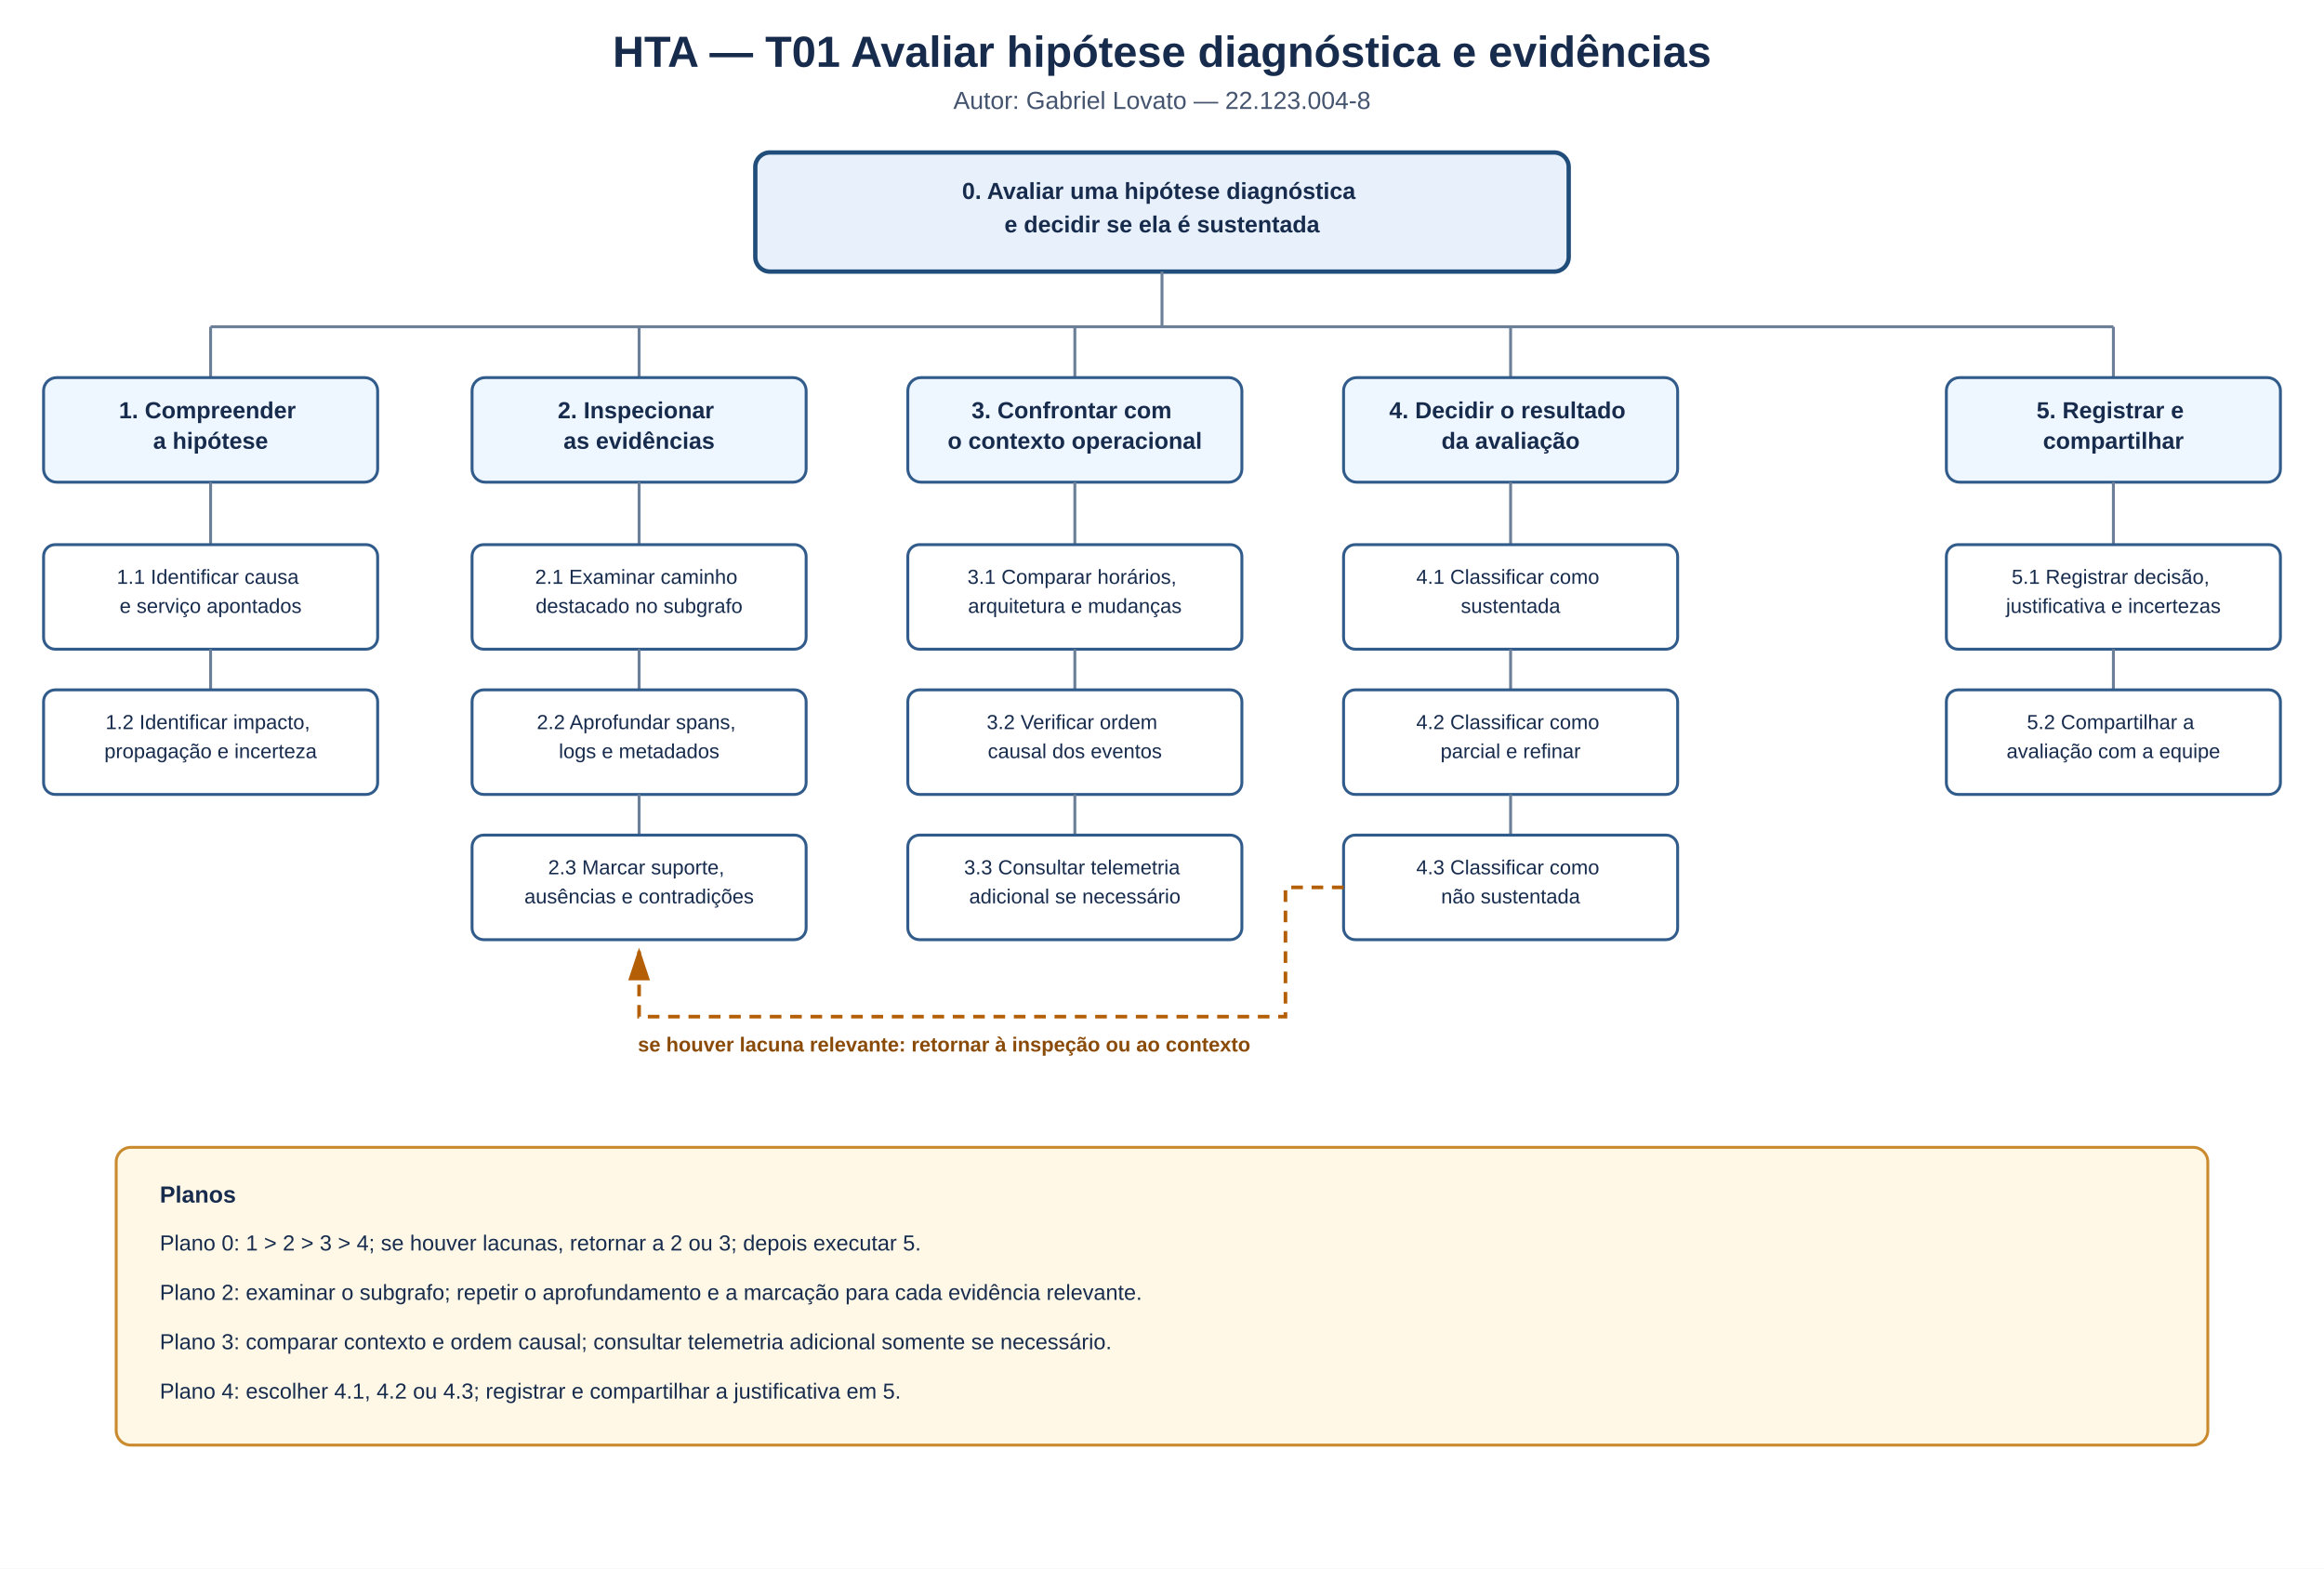
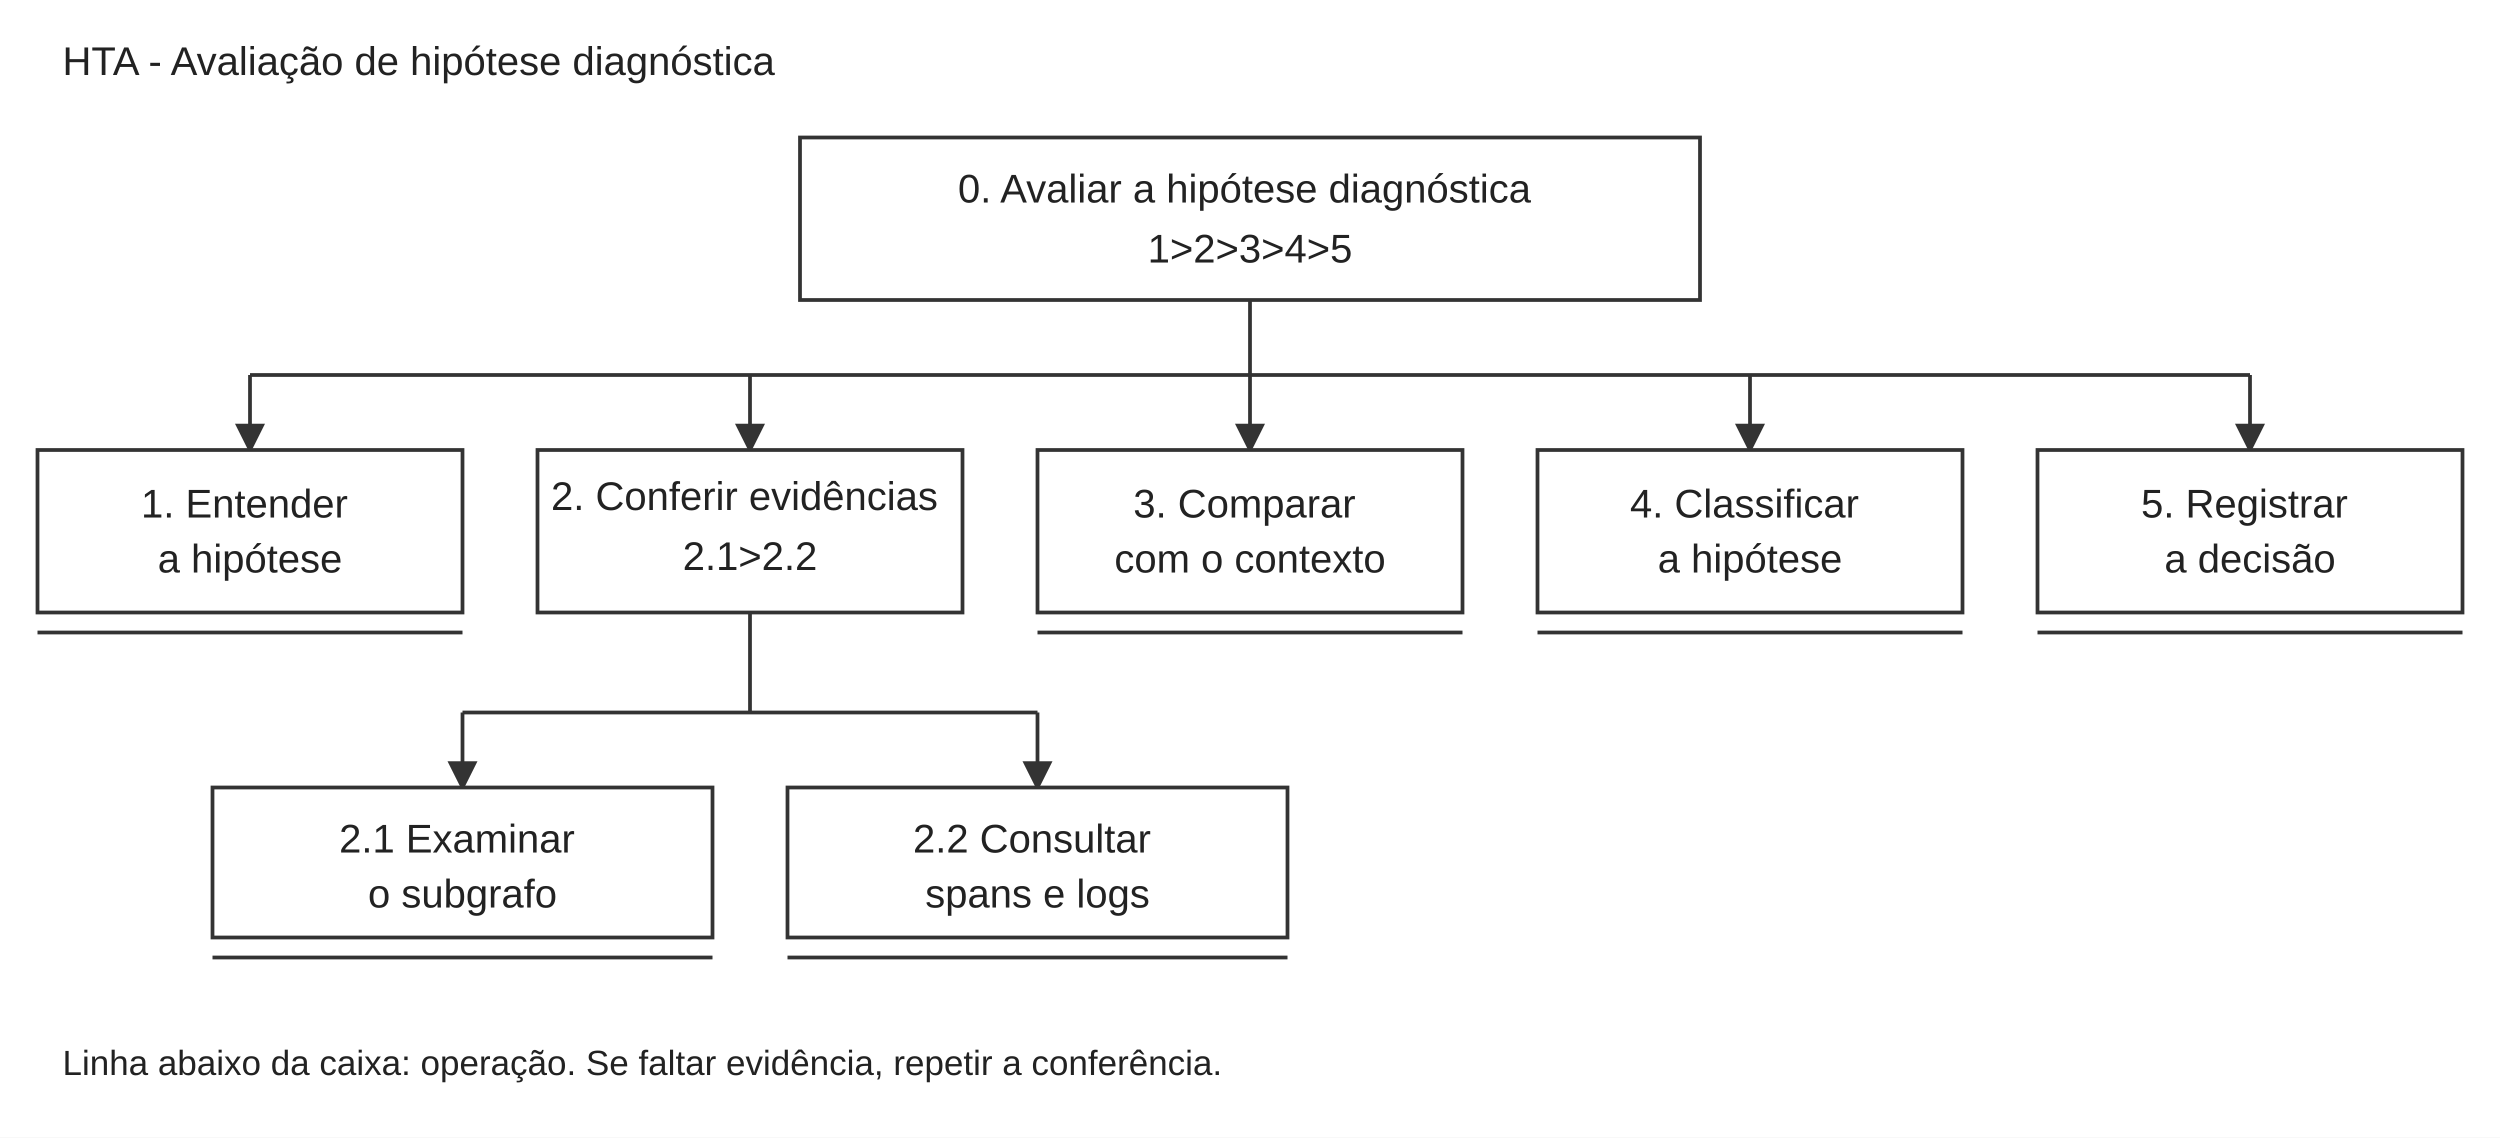
- <svg xmlns="http://www.w3.org/2000/svg" width="1600" height="1080" viewBox="0 0 1600 1080" role="img" aria-labelledby="title desc">
+ <svg xmlns="http://www.w3.org/2000/svg" width="1000" height="455" viewBox="0 0 1000 455" role="img" aria-labelledby="title">
  <defs>
-     <style>
-       .title{font:700 30px Arial,sans-serif;fill:#172b4d}.subtitle{font:400 17px Arial,sans-serif;fill:#44546f}
-       .node{fill:#fff;stroke:#315b8a;stroke-width:2}.root{fill:#e8f1fb;stroke:#204d7a;stroke-width:3}.major{fill:#eef6ff}
-       .label{font:600 16px Arial,sans-serif;fill:#172b4d}.small{font:400 14px Arial,sans-serif;fill:#172b4d}.plan{font:400 15px Arial,sans-serif;fill:#172b4d}
-       .edge{fill:none;stroke:#6b7f99;stroke-width:2}.return{fill:none;stroke:#b45f06;stroke-width:2.5;stroke-dasharray:8 6}
-       .note{fill:#fff8e7;stroke:#c98b2e;stroke-width:2}.tag{font:700 14px Arial,sans-serif;fill:#8a4b08}
-     </style>
-     <marker id="arrow" markerWidth="10" markerHeight="10" refX="8" refY="3" orient="auto">
-       <path d="M0,0 L0,6 L9,3 z" fill="#b45f06" />
+     <style>text{font:16px Arial,sans-serif;fill:#222}rect{fill:white;stroke:#333;stroke-width:1.5}.line{fill:none;stroke:#333;stroke-width:1.5}</style>
+     <marker id="arrow" markerWidth="8" markerHeight="8" refX="7" refY="4" orient="auto">
+       <path d="M0 0 L8 4 L0 8 Z" fill="#333" />
    </marker>
  </defs>
-   <rect width="1600" height="1080" fill="#ffffff" />
-   <text class="title" x="800" y="46" text-anchor="middle">HTA — T01 Avaliar hipótese diagnóstica e evidências</text>
-   <text class="subtitle" x="800" y="75" text-anchor="middle">Autor: Gabriel Lovato — 22.123.004-8</text>
-   <rect class="node root" x="520" y="105" width="560" height="82" rx="10" />
-   <text class="label" x="800" y="137" text-anchor="middle">
-     <tspan x="800">0. Avaliar uma hipótese diagnóstica</tspan>
-     <tspan x="800" dy="23">e decidir se ela é sustentada</tspan>
+   <rect width="1000" height="455" style="stroke:none" />
+   <text x="25" y="30">HTA - Avaliação de hipótese diagnóstica</text>
+   <rect x="320" y="55" width="360" height="65" />
+   <text x="500" y="81" text-anchor="middle">
+     <tspan x="500">0. Avaliar a hipótese diagnóstica</tspan>
+     <tspan x="500" dy="24">1&gt;2&gt;3&gt;4&gt;5</tspan>
  </text>
-   <path class="edge" d="M800 187 V225 M145 225 H1455 M145 225 V260 M440 225 V260 M740 225 V260 M1040 225 V260 M1455 225 V260" />
-   <rect class="node major" x="30" y="260" width="230" height="72" rx="9" />
-   <text class="label" x="145" y="288" text-anchor="middle">
-     <tspan x="145">1. Compreender</tspan>
-     <tspan x="145" dy="21">a hipótese</tspan>
+   <path class="line" d="M500 120 V150 M100 150 H900" />
+   <g marker-end="url(#arrow)" class="line">
+     <path d="M100 150 V180" />
+     <path d="M300 150 V180" />
+     <path d="M500 150 V180" />
+     <path d="M700 150 V180" />
+     <path d="M900 150 V180" />
+   </g>
+   <rect x="15" y="180" width="170" height="65" />
+   <text x="100" y="207" text-anchor="middle">
+     <tspan x="100">1. Entender</tspan>
+     <tspan x="100" dy="22">a hipótese</tspan>
  </text>
-   <rect class="node major" x="325" y="260" width="230" height="72" rx="9" />
-   <text class="label" x="440" y="288" text-anchor="middle">
-     <tspan x="440">2. Inspecionar</tspan>
-     <tspan x="440" dy="21">as evidências</tspan>
+   <path class="line" d="M15 253 H185" />
+   <rect x="215" y="180" width="170" height="65" />
+   <text x="300" y="204" text-anchor="middle">
+     <tspan x="300">2. Conferir evidências</tspan>
+     <tspan x="300" dy="24">2.1&gt;2.2</tspan>
  </text>
-   <rect class="node major" x="625" y="260" width="230" height="72" rx="9" />
-   <text class="label" x="740" y="288" text-anchor="middle">
-     <tspan x="740">3. Confrontar com</tspan>
-     <tspan x="740" dy="21">o contexto operacional</tspan>
+   <rect x="415" y="180" width="170" height="65" />
+   <text x="500" y="207" text-anchor="middle">
+     <tspan x="500">3. Comparar</tspan>
+     <tspan x="500" dy="22">com o contexto</tspan>
  </text>
-   <rect class="node major" x="925" y="260" width="230" height="72" rx="9" />
-   <text class="label" x="1040" y="288" text-anchor="middle">
-     <tspan x="1040">4. Decidir o resultado</tspan>
-     <tspan x="1040" dy="21">da avaliação</tspan>
+   <path class="line" d="M415 253 H585" />
+   <rect x="615" y="180" width="170" height="65" />
+   <text x="700" y="207" text-anchor="middle">
+     <tspan x="700">4. Classificar</tspan>
+     <tspan x="700" dy="22">a hipótese</tspan>
  </text>
-   <rect class="node major" x="1340" y="260" width="230" height="72" rx="9" />
-   <text class="label" x="1455" y="288" text-anchor="middle">
-     <tspan x="1455">5. Registrar e</tspan>
-     <tspan x="1455" dy="21">compartilhar</tspan>
+   <path class="line" d="M615 253 H785" />
+   <rect x="815" y="180" width="170" height="65" />
+   <text x="900" y="207" text-anchor="middle">
+     <tspan x="900">5. Registrar</tspan>
+     <tspan x="900" dy="22">a decisão</tspan>
  </text>
-   <path class="edge" d="M145 332 V375 M440 332 V375 M740 332 V375 M1040 332 V375 M1455 332 V375" />
-   <rect class="node" x="30" y="375" width="230" height="72" rx="8" />
-   <text class="small" x="145" y="402" text-anchor="middle">
-     <tspan x="145">1.1 Identificar causa</tspan>
-     <tspan x="145" dy="20">e serviço apontados</tspan>
+   <path class="line" d="M815 253 H985" />
+   <path class="line" d="M300 245 V285 M185 285 H415" />
+   <g marker-end="url(#arrow)" class="line">
+     <path d="M185 285 V315" />
+     <path d="M415 285 V315" />
+   </g>
+   <rect x="85" y="315" width="200" height="60" />
+   <text x="185" y="341" text-anchor="middle">
+     <tspan x="185">2.1 Examinar</tspan>
+     <tspan x="185" dy="22">o subgrafo</tspan>
  </text>
-   <path class="edge" d="M145 447 V475" />
-   <rect class="node" x="30" y="475" width="230" height="72" rx="8" />
-   <text class="small" x="145" y="502" text-anchor="middle">
-     <tspan x="145">1.2 Identificar impacto,</tspan>
-     <tspan x="145" dy="20">propagação e incerteza</tspan>
+   <path class="line" d="M85 383 H285" />
+   <rect x="315" y="315" width="200" height="60" />
+   <text x="415" y="341" text-anchor="middle">
+     <tspan x="415">2.2 Consultar</tspan>
+     <tspan x="415" dy="22">spans e logs</tspan>
  </text>
-   <rect class="node" x="325" y="375" width="230" height="72" rx="8" />
-   <text class="small" x="440" y="402" text-anchor="middle">
-     <tspan x="440">2.1 Examinar caminho</tspan>
-     <tspan x="440" dy="20">destacado no subgrafo</tspan>
-   </text>
-   <path class="edge" d="M440 447 V475" />
-   <rect class="node" x="325" y="475" width="230" height="72" rx="8" />
-   <text class="small" x="440" y="502" text-anchor="middle">
-     <tspan x="440">2.2 Aprofundar spans,</tspan>
-     <tspan x="440" dy="20">logs e metadados</tspan>
-   </text>
-   <path class="edge" d="M440 547 V575" />
-   <rect class="node" x="325" y="575" width="230" height="72" rx="8" />
-   <text class="small" x="440" y="602" text-anchor="middle">
-     <tspan x="440">2.3 Marcar suporte,</tspan>
-     <tspan x="440" dy="20">ausências e contradições</tspan>
-   </text>
-   <rect class="node" x="625" y="375" width="230" height="72" rx="8" />
-   <text class="small" x="740" y="402" text-anchor="middle">
-     <tspan x="740">3.1 Comparar horários,</tspan>
-     <tspan x="740" dy="20">arquitetura e mudanças</tspan>
-   </text>
-   <path class="edge" d="M740 447 V475" />
-   <rect class="node" x="625" y="475" width="230" height="72" rx="8" />
-   <text class="small" x="740" y="502" text-anchor="middle">
-     <tspan x="740">3.2 Verificar ordem</tspan>
-     <tspan x="740" dy="20">causal dos eventos</tspan>
-   </text>
-   <path class="edge" d="M740 547 V575" />
-   <rect class="node" x="625" y="575" width="230" height="72" rx="8" />
-   <text class="small" x="740" y="602" text-anchor="middle">
-     <tspan x="740">3.3 Consultar telemetria</tspan>
-     <tspan x="740" dy="20">adicional se necessário</tspan>
-   </text>
-   <rect class="node" x="925" y="375" width="230" height="72" rx="8" />
-   <text class="small" x="1040" y="402" text-anchor="middle">
-     <tspan x="1040">4.1 Classificar como</tspan>
-     <tspan x="1040" dy="20">sustentada</tspan>
-   </text>
-   <path class="edge" d="M1040 447 V475" />
-   <rect class="node" x="925" y="475" width="230" height="72" rx="8" />
-   <text class="small" x="1040" y="502" text-anchor="middle">
-     <tspan x="1040">4.2 Classificar como</tspan>
-     <tspan x="1040" dy="20">parcial e refinar</tspan>
-   </text>
-   <path class="edge" d="M1040 547 V575" />
-   <rect class="node" x="925" y="575" width="230" height="72" rx="8" />
-   <text class="small" x="1040" y="602" text-anchor="middle">
-     <tspan x="1040">4.3 Classificar como</tspan>
-     <tspan x="1040" dy="20">não sustentada</tspan>
-   </text>
-   <rect class="node" x="1340" y="375" width="230" height="72" rx="8" />
-   <text class="small" x="1455" y="402" text-anchor="middle">
-     <tspan x="1455">5.1 Registrar decisão,</tspan>
-     <tspan x="1455" dy="20">justificativa e incertezas</tspan>
-   </text>
-   <path class="edge" d="M1455 447 V475" />
-   <rect class="node" x="1340" y="475" width="230" height="72" rx="8" />
-   <text class="small" x="1455" y="502" text-anchor="middle">
-     <tspan x="1455">5.2 Compartilhar a</tspan>
-     <tspan x="1455" dy="20">avaliação com a equipe</tspan>
-   </text>
-   <path class="return" d="M925 611 H885 V700 H440 V655" marker-end="url(#arrow)" />
-   <text class="tag" x="650" y="724" text-anchor="middle">se houver lacuna relevante: retornar à inspeção ou ao contexto</text>
-   <rect class="note" x="80" y="790" width="1440" height="205" rx="10" />
-   <text class="label" x="110" y="828">Planos</text>
-   <text class="plan" x="110" y="861">Plano 0: 1 &gt; 2 &gt; 3 &gt; 4; se houver lacunas, retornar a 2 ou 3; depois executar 5.</text>
-   <text class="plan" x="110" y="895">Plano 2: examinar o subgrafo; repetir o aprofundamento e a marcação para cada evidência relevante.</text>
-   <text class="plan" x="110" y="929">Plano 3: comparar contexto e ordem causal; consultar telemetria adicional somente se necessário.</text>
-   <text class="plan" x="110" y="963">Plano 4: escolher 4.1, 4.2 ou 4.3; registrar e compartilhar a justificativa em 5.</text>
+   <path class="line" d="M315 383 H515" />
+   <text x="25" y="430" style="font-size:14px">Linha abaixo da caixa: operação. Se faltar evidência, repetir a conferência.</text>
</svg>
